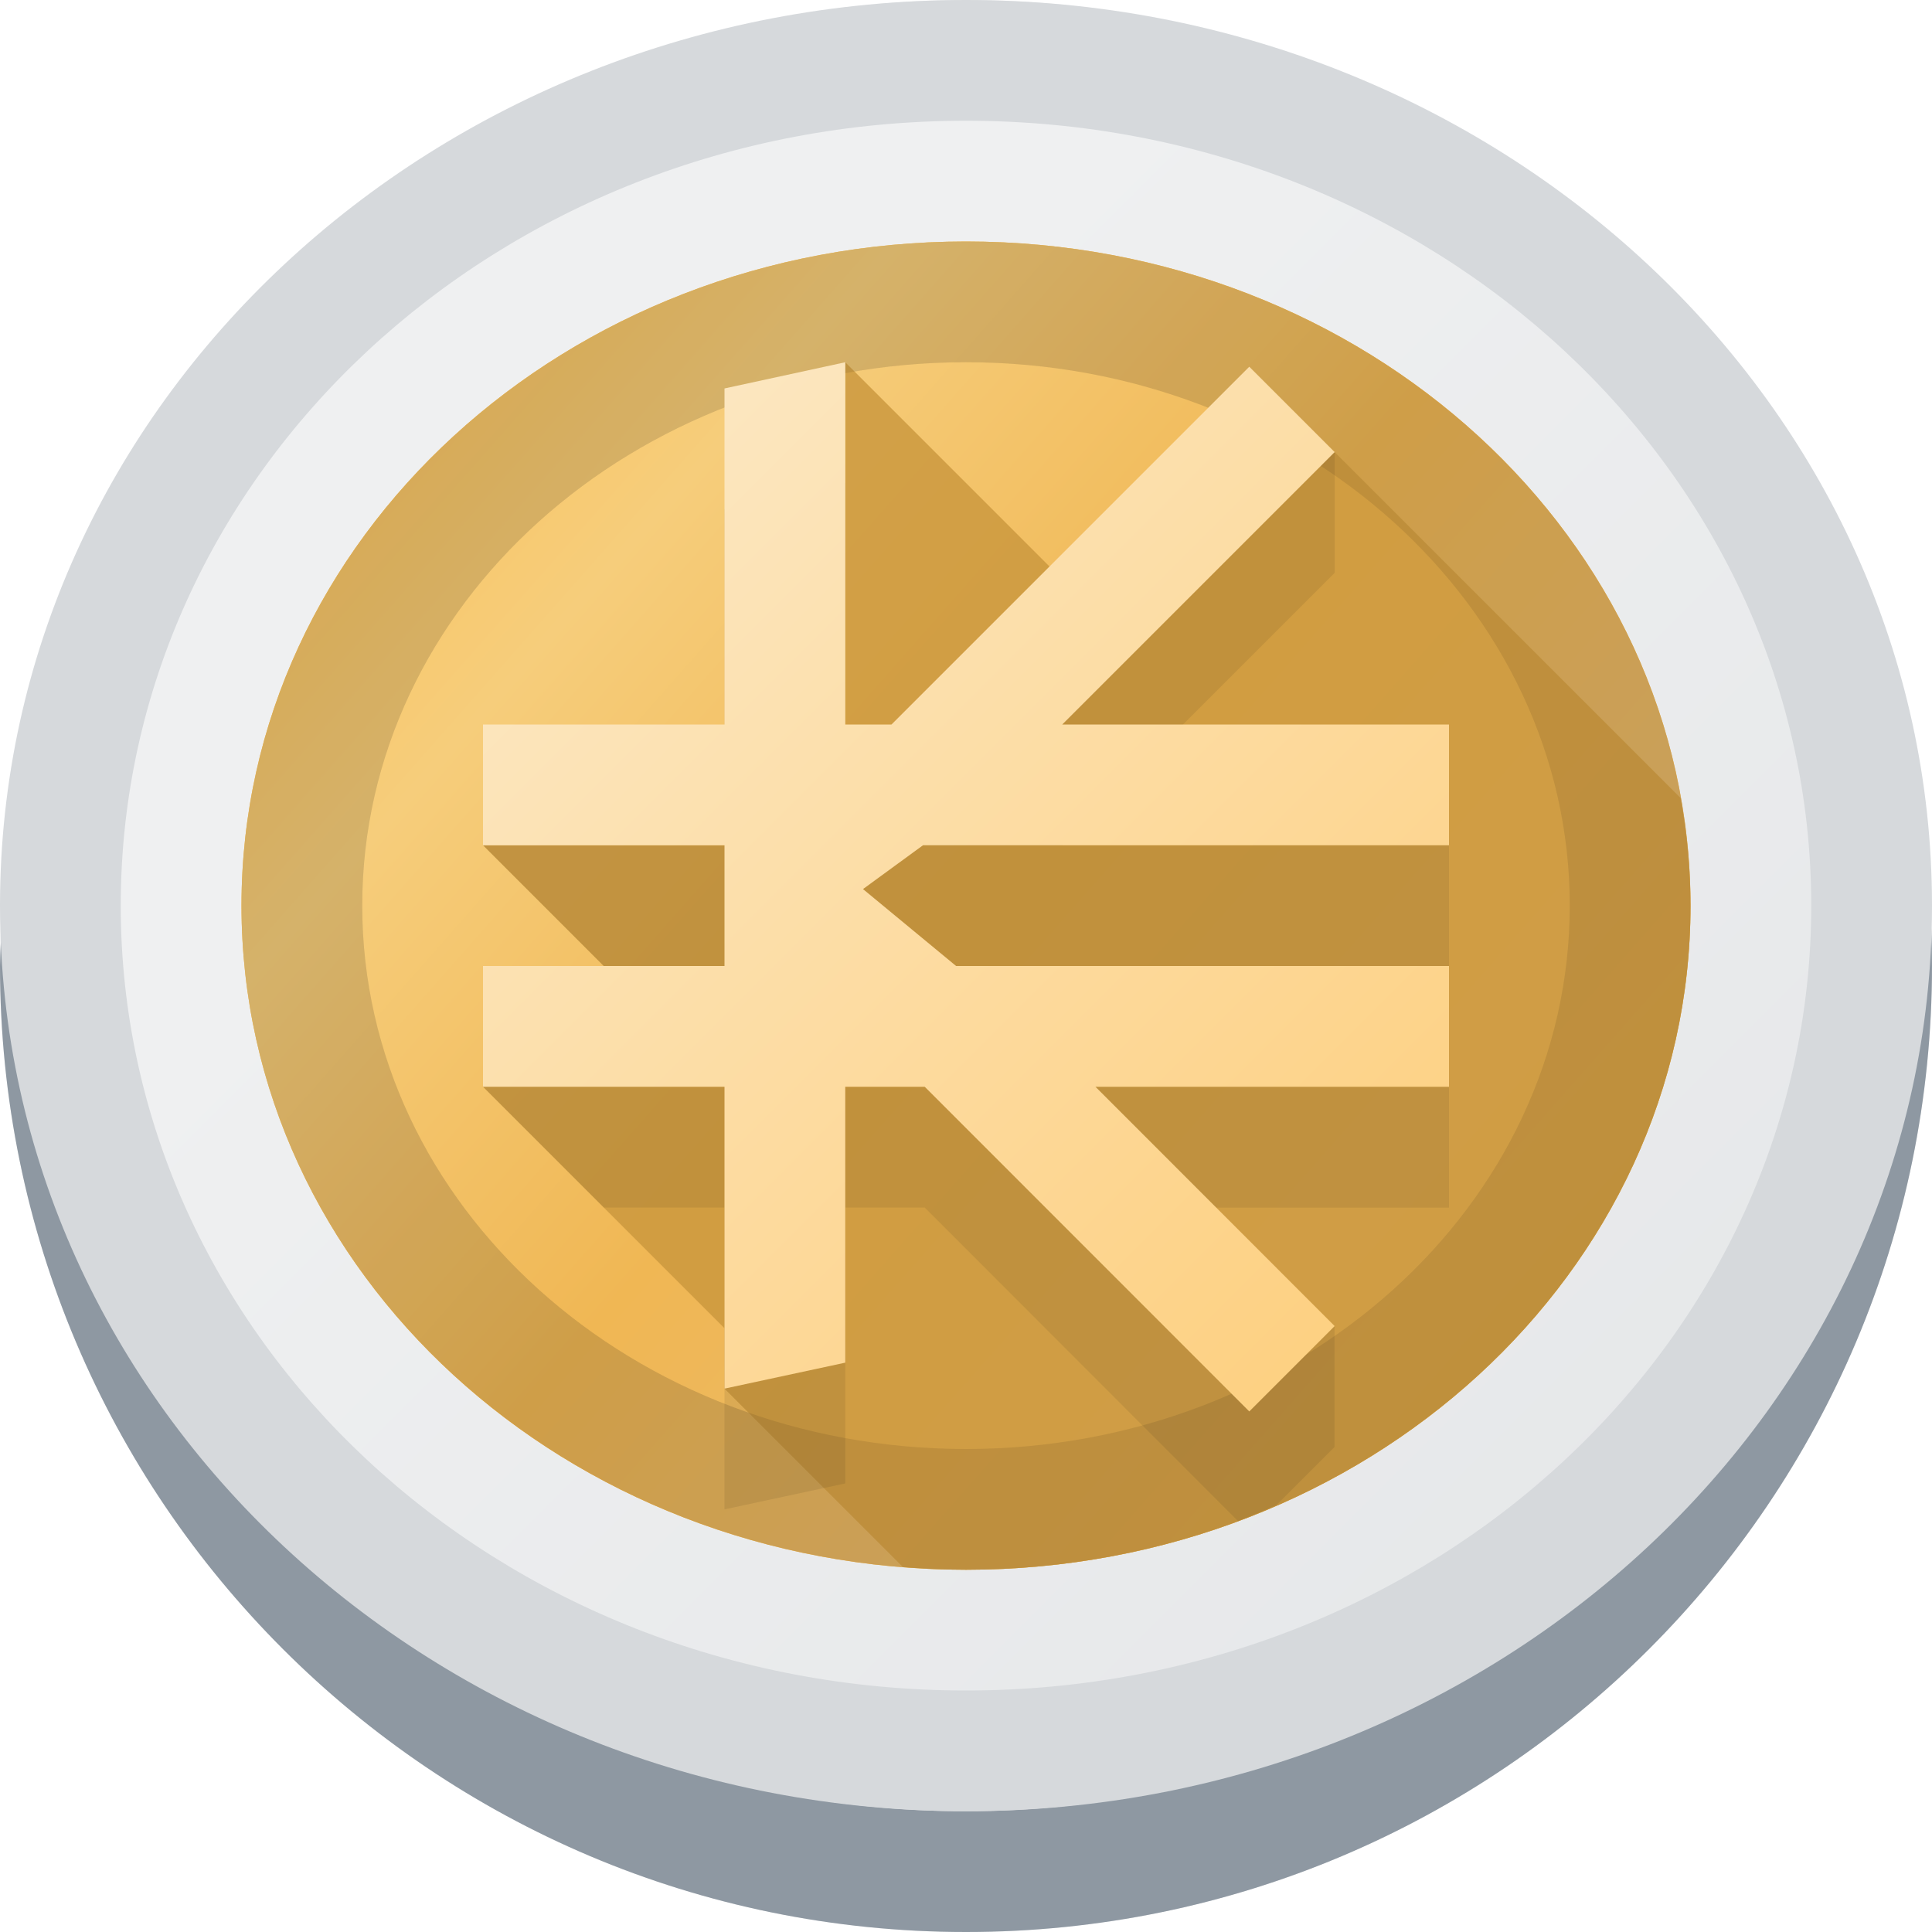
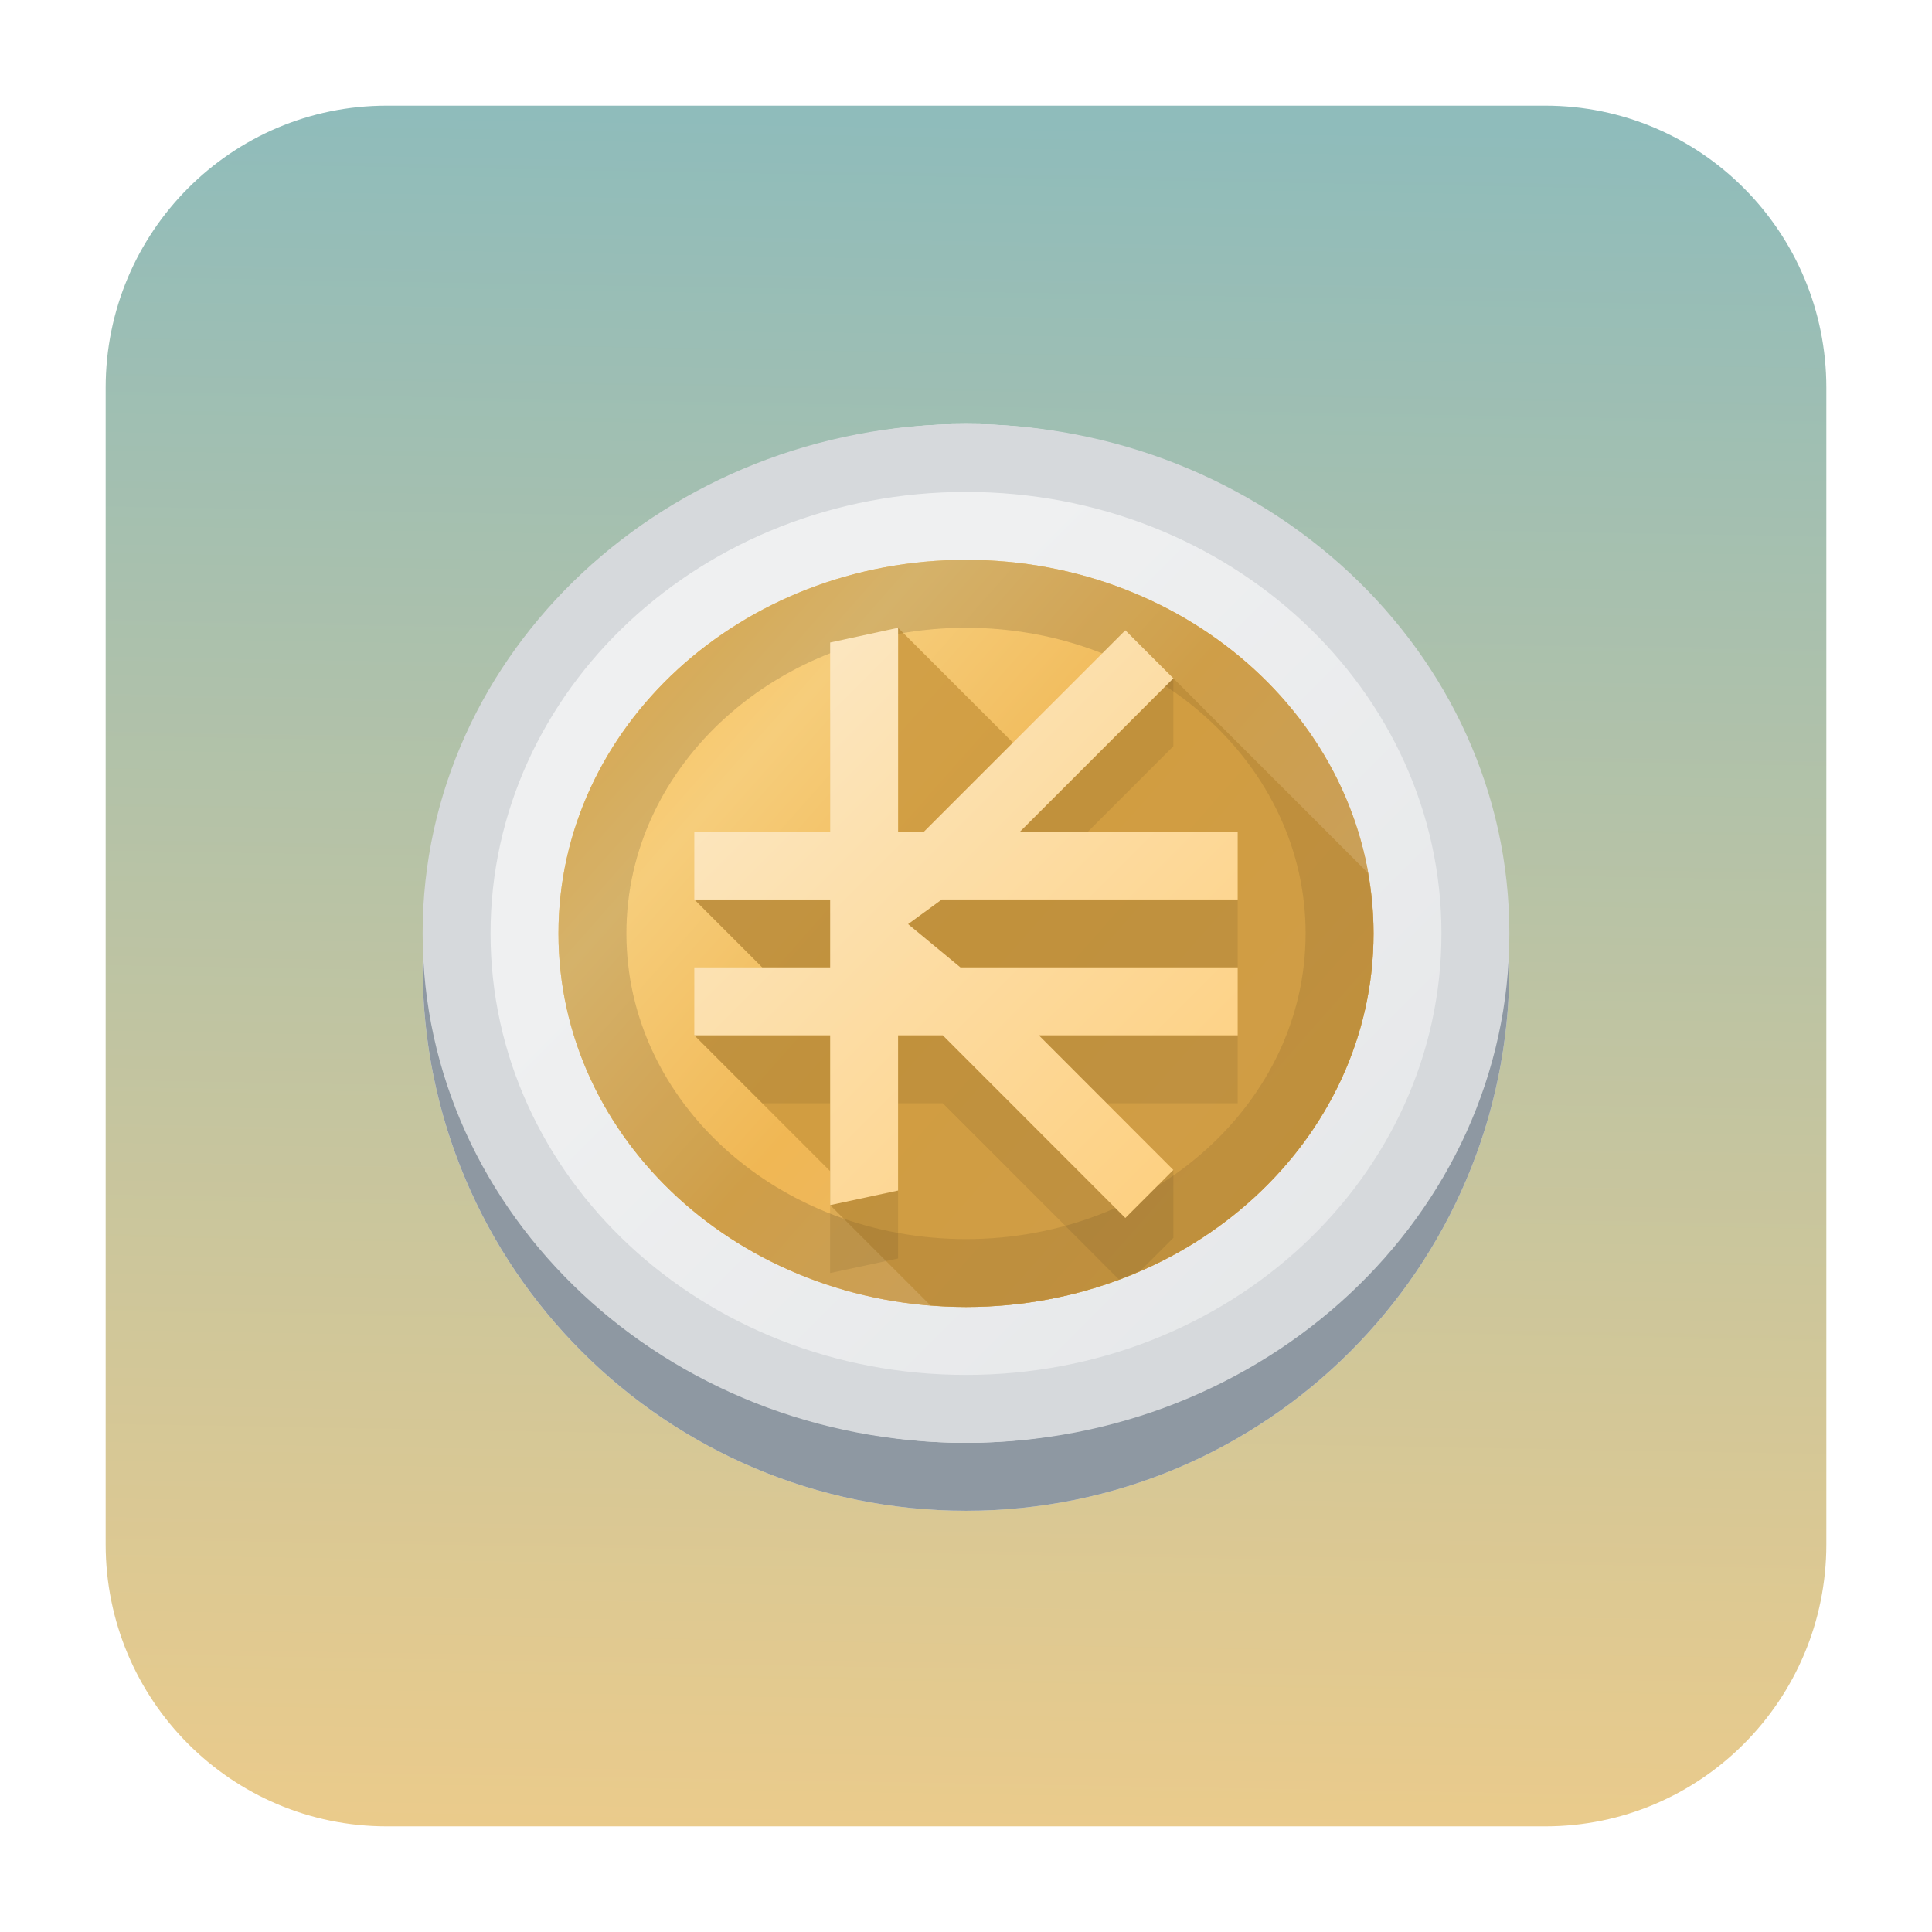
- <svg xmlns="http://www.w3.org/2000/svg" xmlns:xlink="http://www.w3.org/1999/xlink" id="svg72" fill="none" version="1.1" viewBox="0 0 16 16">
-   <defs id="defs76" />
-   <linearGradient id="a" x1="5" x2="16" y1="5" y2="16" gradientUnits="userSpaceOnUse">
+ <svg xmlns="http://www.w3.org/2000/svg" xmlns:xlink="http://www.w3.org/1999/xlink" id="svg72" fill="none" version="1.1" viewBox="0 0 64 64" width="64" height="64">
+   <defs id="defs76">
+     <linearGradient xlink:href="#linearGradient1051" id="linearGradient1053" x1="-98.535" y1="60.492" x2="-97.57" y2="5.492" gradientUnits="userSpaceOnUse" gradientTransform="matrix(1.036364,0,0,1.036364,135.1182,-1.692184)" />
+     <linearGradient id="linearGradient1051">
+       <stop style="stop-color:#ebcb8b;stop-opacity:1;" offset="0" id="stop1047" />
+       <stop style="stop-color:#8fbcbb;stop-opacity:1;" offset="1" id="stop1049" />
+     </linearGradient>
+     <linearGradient id="linearGradient7974" x1="5" x2="16" y1="5" y2="16" gradientUnits="userSpaceOnUse" gradientTransform="matrix(2.25,0,0,2.25,42.31304,-62.36017)">
+       <stop id="stop45-7" stop-color="#eff0f1" offset="0" />
+       <stop id="stop47-9" stop-color="#e3e5e7" offset="1" />
+     </linearGradient>
+     <linearGradient id="linearGradient7976" x1="2" x2="14" y1="2" y2="13" gradientUnits="userSpaceOnUse" xlink:href="#i" gradientTransform="matrix(2.25,0,0,2.25,42.31304,-62.36017)" />
+     <linearGradient id="linearGradient7983" x1="14.9" x2="33.1" y1="14.9" y2="33.1" gradientTransform="translate(0,48)" gradientUnits="userSpaceOnUse">
+       <stop id="stop34-2" stop-color="#fdbd4c" offset="0" />
+       <stop id="stop36-0" stop-color="#f6cd7b" offset=".25" />
+       <stop id="stop38-2" stop-color="#f0b754" offset=".5" />
+       <stop id="stop40-3" stop-color="#e9b969" offset=".75" />
+       <stop id="stop42-7" stop-color="#fdbc4b" offset="1" />
+     </linearGradient>
+     <linearGradient id="b-5" x2="16" y1="48" y2="64" gradientUnits="userSpaceOnUse" gradientTransform="matrix(2.25,0,0,2.25,14,14.04574)">
+       <stop id="stop3-9" stop-color="#d6d9dc" offset="0" />
+       <stop id="stop5-2" stop-color="#c9cdd1" offset="1" />
+     </linearGradient>
+     <linearGradient id="linearGradient7988" x1="3" x2="13" y1="3" y2="12" gradientTransform="matrix(2.7,0,0,2.75,38.71304,-66.11017)" gradientUnits="userSpaceOnUse" xlink:href="#i" />
+     <linearGradient id="linearGradient7992" x1="2" x2="14" y1="50" y2="61" gradientUnits="userSpaceOnUse">
+       <stop id="stop10-2" stop-opacity=".071" offset="0" />
+       <stop id="stop12-8" stop-opacity=".051" offset="1" />
+     </linearGradient>
+     <linearGradient id="linearGradient7997" x1="4" x2="14" y1="3" y2="13" gradientTransform="matrix(45.00005,45.00005,-45.00005,45.00005,85.06304,83.88983)" gradientUnits="userSpaceOnUse">
+       <stop id="stop27-9" stop-color="#c9963c" stop-opacity=".8" offset="0" />
+       <stop id="stop29-7" stop-color="#c9963c" stop-opacity=".6" offset=".499" />
+       <stop id="stop31-3" stop-color="#ca973c" stop-opacity="0" offset="1" />
+     </linearGradient>
+     <linearGradient id="linearGradient8001" x1="4" x2="12" y1="3" y2="11" gradientUnits="userSpaceOnUse" gradientTransform="matrix(2.25,0,0,2.25,42.31304,-62.36017)">
+       <stop id="stop890-6" stop-color="#fceaca" offset="0" />
+       <stop id="stop892-1" stop-color="#fdcf7e" offset="1" />
+     </linearGradient>
+     <linearGradient xlink:href="#a" id="linearGradient8014" gradientUnits="userSpaceOnUse" gradientTransform="matrix(2.25,0,0,2.25,14,14.04574)" x1="5" y1="5" x2="16" y2="16" />
+     <linearGradient xlink:href="#i" id="linearGradient8016" gradientUnits="userSpaceOnUse" gradientTransform="matrix(2.25,0,0,2.25,14,14.04574)" x1="2" y1="2" x2="14" y2="13" />
+     <linearGradient xlink:href="#i" id="linearGradient8018" gradientUnits="userSpaceOnUse" gradientTransform="matrix(2.7,0,0,2.75,10.4,10.29574)" x1="3" y1="3" x2="13" y2="12" />
+     <linearGradient xlink:href="#e" id="linearGradient8020" gradientUnits="userSpaceOnUse" gradientTransform="matrix(2.25,0,0,2.25,14,14.04574)" x1="2" y1="50" x2="14" y2="61" />
+     <linearGradient xlink:href="#h" id="linearGradient8022" gradientUnits="userSpaceOnUse" gradientTransform="matrix(45.00005,45.00005,-45.00005,45.00005,56.75,160.2957)" x1="4" y1="3" x2="14" y2="13" />
+     <linearGradient xlink:href="#e" id="linearGradient8024" gradientUnits="userSpaceOnUse" gradientTransform="matrix(2.25,0,0,2.25,14,14.04574)" x1="2" y1="50" x2="14" y2="61" />
+     <linearGradient xlink:href="#f" id="linearGradient8026" gradientUnits="userSpaceOnUse" gradientTransform="matrix(2.25,0,0,2.25,14,14.04574)" x1="4" y1="3" x2="12" y2="11" />
+   </defs>
+   <linearGradient id="a" x1="5" x2="16" y1="5" y2="16" gradientUnits="userSpaceOnUse" gradientTransform="matrix(2.25,0,0,2.25,42.31304,-62.36017)">
    <stop id="stop45" stop-color="#eff0f1" offset="0" />
    <stop id="stop47" stop-color="#e3e5e7" offset="1" />
  </linearGradient>
-   <linearGradient id="b" x2="16" y1="48" y2="64" gradientUnits="userSpaceOnUse">
+   <linearGradient id="b" x2="16" y1="48" y2="64" gradientUnits="userSpaceOnUse" gradientTransform="matrix(2.25,0,0,2.25,42.31304,-62.36017)">
    <stop id="stop3" stop-color="#d6d9dc" offset="0" />
    <stop id="stop5" stop-color="#c9cdd1" offset="1" />
  </linearGradient>
-   <linearGradient id="c" x1="2" x2="14" y1="2" y2="13" gradientUnits="userSpaceOnUse" xlink:href="#i" />
-   <linearGradient id="d" x1="3" x2="13" y1="3" y2="12" gradientTransform="matrix(1.2 0 0 1.222222 -1.6 -1.666667)" gradientUnits="userSpaceOnUse" xlink:href="#i" />
+   <linearGradient id="c" x1="2" x2="14" y1="2" y2="13" gradientUnits="userSpaceOnUse" xlink:href="#i" gradientTransform="matrix(2.25,0,0,2.25,42.31304,-62.36017)" />
+   <linearGradient id="d" x1="3" x2="13" y1="3" y2="12" gradientTransform="matrix(2.7,0,0,2.75,38.71304,-66.11017)" gradientUnits="userSpaceOnUse" xlink:href="#i" />
  <linearGradient id="e" x1="2" x2="14" y1="50" y2="61" gradientUnits="userSpaceOnUse">
    <stop id="stop10" stop-opacity=".071" offset="0" />
    <stop id="stop12" stop-opacity=".051" offset="1" />
  </linearGradient>
-   <linearGradient id="f" x1="4" x2="12" y1="3" y2="11" gradientUnits="userSpaceOnUse">
+   <linearGradient id="f" x1="4" x2="12" y1="3" y2="11" gradientUnits="userSpaceOnUse" gradientTransform="matrix(2.25,0,0,2.25,42.31304,-62.36017)">
    <stop id="stop890" stop-color="#fceaca" offset="0" />
    <stop id="stop892" stop-color="#fdcf7e" offset="1" />
  </linearGradient>
-   <linearGradient id="g" x1="-.539" x2="15.461" y1="-.072" y2="15.928" gradientTransform="matrix(.75 0 0 .6875 2.404489 2.049438)" gradientUnits="userSpaceOnUse">
+   <linearGradient id="g" x1="-0.539" x2="15.461" y1="-0.072" y2="15.928" gradientTransform="matrix(0.75,0,0,0.6875,2.404489,2.049438)" gradientUnits="userSpaceOnUse">
    <stop id="stop16" stop-color="#fff" stop-opacity="0" offset="0" />
    <stop id="stop18" stop-color="#fff" stop-opacity=".25" offset=".25" />
    <stop id="stop20" stop-color="#fff" stop-opacity=".06" offset=".5" />
    <stop id="stop22" stop-color="#fff" stop-opacity=".13" offset=".75" />
    <stop id="stop24" stop-color="#fff" stop-opacity="0" offset="1" />
  </linearGradient>
-   <linearGradient id="h" x1="4" x2="14" y1="3" y2="13" gradientTransform="matrix(20.00002 20.00002 -20.00002 20.00002 19 65)" gradientUnits="userSpaceOnUse">
+   <linearGradient id="h" x1="4" x2="14" y1="3" y2="13" gradientTransform="matrix(45.00005,45.00005,-45.00005,45.00005,85.06304,83.88983)" gradientUnits="userSpaceOnUse">
    <stop id="stop27" stop-color="#c9963c" stop-opacity=".8" offset="0" />
    <stop id="stop29" stop-color="#c9963c" stop-opacity=".6" offset=".499" />
    <stop id="stop31" stop-color="#ca973c" stop-opacity="0" offset="1" />
  </linearGradient>
-   <linearGradient id="i" x1="14.9" x2="33.1" y1="14.9" y2="33.1" gradientTransform="translate(0 48)" gradientUnits="userSpaceOnUse">
+   <linearGradient id="i" x1="14.9" x2="33.1" y1="14.9" y2="33.1" gradientTransform="translate(0,48)" gradientUnits="userSpaceOnUse">
    <stop id="stop34" stop-color="#fdbd4c" offset="0" />
    <stop id="stop36" stop-color="#f6cd7b" offset=".25" />
    <stop id="stop38" stop-color="#f0b754" offset=".5" />
    <stop id="stop40" stop-color="#e9b969" offset=".75" />
    <stop id="stop42" stop-color="#fdbc4b" offset="1" />
  </linearGradient>
-   <circle id="circle50" cx="8" cy="8" r="8" fill="url(#a)" />
-   <path id="path52" d="m15.979 7.424a8 8 0 0 1 -7.979 7.576 8 8 0 0 1 -7.979-7.424 8 8 0 0 0 -.021.424 8 8 0 0 0 8 8 8 8 0 0 0 8-8 8 8 0 0 0 -.021-.576z" fill="#8e98a2" />
-   <path id="path54" d="m8 2a6 5.5 0 0 0-6 5.5 6 5.5 0 0 0 6 5.5 6 5.5 0 0 0 6-5.5 6 5.5 0 0 0-6-5.5zm0 1a5 4.5 0 0 1 5 4.5 5 4.5 0 0 1-5 4.5 5 4.5 0 0 1-5-4.5 5 4.5 0 0 1 5-4.5z" fill="url(#c)" stroke-width=".718" />
-   <path id="path56" d="m8 0c-4.394 0-8 3.344-8 7.5 0 4.156 3.606 7.5 8 7.5 4.394 0 8-3.344 8-7.5 0-4.156-3.606-7.5-8-7.5zm0 1c3.89 0 7 2.923 7 6.5 0 3.577-3.11 6.5-7 6.5-3.89 0-7-2.923-7-6.5 0-3.577 3.11-6.5 7-6.5z" fill="url(#b)" />
-   <ellipse id="ellipse58" cx="8" cy="7.5" rx="6" ry="5.5" fill="url(#d)" />
-   <path id="path60" d="m8 2a6 5.5 0 0 0-6 5.5 6 5.5 0 0 0 6 5.5 6 5.5 0 0 0 6-5.5 6 5.5 0 0 0-6-5.5zm0 1a5 4.5 0 0 1 5 4.5 5 4.5 0 0 1-5 4.5 5 4.5 0 0 1-5-4.5 5 4.5 0 0 1 5-4.5z" fill="url(#e)" stroke-width=".718" />
-   <path id="path62" d="m7 3v4h-3l1 1-1 1 2 2v.5l1.477 1.477c.174.015.349.023.523.023 3.314 0 6-2.462 6-5.5-.001-.298-.028-.596-.082-.891l-2.865-2.865-2.053 1.256z" fill="url(#h)" />
-   <path id="path64" d="m7 4-1 .217v2.783h-2l1 1h7v-1h-3.203l2.256-2.256v-1l-.707.293-2.963 2.963h-.383zm-3 5 1 1h1v2.5l1-.215v-2.285h.658l2.594 2.596c.108-.041.215-.086.32-.133l.48-.48v-1l-1.98-.982h2.928v-1h-6z" fill="#000" opacity=".08" />
-   <path id="path66" d="m8 2a6 5.5 0 0 0-6 5.5 6 5.5 0 0 0 6 5.5 6 5.5 0 0 0 6-5.5 6 5.5 0 0 0-6-5.5zm0 1a5 4.5 0 0 1 5 4.5 5 4.5 0 0 1-5 4.5 5 4.5 0 0 1-5-4.5 5 4.5 0 0 1 5-4.5z" fill="url(#e)" stroke-width=".718" />
-   <path id="path68" d="M 7,3 6,3.217 V 6 H 4 V 7 H 6 V 8 H 4 v 1 h 2 v 2.5 L 7,11.285 V 9 H 7.658 L 10.346,11.689 11.053,10.982 9.072,9 H 12 V 8 H 7.918 L 7.147,7.363 7.644,7 H 12 V 6 H 8.797 L 11.053,3.744 10.346,3.037 7.383,6 H 7 Z" fill="url(#f)" />
-   <ellipse id="ellipse70" cx="8" cy="7.5" rx="6" ry="5.5" display="none" fill="url(#g)" stroke-width=".718" />
+   <ellipse id="ellipse70" cx="8" cy="7.5" rx="6" ry="5.5" display="none" fill="url(#g)" stroke-width="0.718" style="fill:url(#g)" />
+   <rect ry="9.343" y="3.5" x="3.5" height="57" width="57" id="rect1045" style="fill:url(#linearGradient1053);fill-opacity:1;stroke-width:2.844;stroke-linecap:round" rx="9.312" />
+   <circle id="circle50-2" cx="32" cy="32.046" r="18" fill="url(#a)" style="fill:url(#linearGradient8014);stroke-width:2.25" />
+   <path id="path52-9" d="M 49.952,30.749 A 18,18 0 0 1 32,47.796 18,18 0 0 1 14.048,31.092 a 18,18 0 0 0 -0.048,0.954 18,18 0 0 0 18,18 18,18 0 0 0 18,-18 18,18 0 0 0 -0.048,-1.296 z" fill="#8e98a2" style="stroke-width:2.25" />
+   <path id="path54-3" d="M 32,18.546 A 13.5,12.375 0 0 0 18.5,30.921 13.5,12.375 0 0 0 32,43.296 13.5,12.375 0 0 0 45.5,30.921 13.5,12.375 0 0 0 32,18.546 Z m 0,2.25 A 11.25,10.125 0 0 1 43.25,30.921 11.25,10.125 0 0 1 32,41.046 11.25,10.125 0 0 1 20.75,30.921 11.25,10.125 0 0 1 32,20.796 Z" fill="url(#c)" stroke-width="1.616" style="fill:url(#linearGradient8016)" />
+   <path id="path56-1" d="m 32,14.046 c -9.887,0 -18,7.525 -18,16.875 0,9.35 8.113,16.875 18,16.875 9.887,0 18,-7.525 18,-16.875 0,-9.35 -8.113,-16.875 -18,-16.875 z m 0,2.25 c 8.753,0 15.75,6.578 15.75,14.625 0,8.047 -6.997,14.625 -15.75,14.625 -8.753,0 -15.75,-6.578 -15.75,-14.625 0,-8.047 6.997,-14.625 15.75,-14.625 z" fill="url(#b)" style="fill:url(#b-5);stroke-width:2.25" />
+   <ellipse id="ellipse58-9" cx="32" cy="30.921" rx="13.5" ry="12.375" fill="url(#d)" style="fill:url(#linearGradient8018);stroke-width:2.25" />
+   <path id="path60-4" d="M 32,18.546 A 13.5,12.375 0 0 0 18.5,30.921 13.5,12.375 0 0 0 32,43.296 13.5,12.375 0 0 0 45.5,30.921 13.5,12.375 0 0 0 32,18.546 Z m 0,2.25 A 11.25,10.125 0 0 1 43.25,30.921 11.25,10.125 0 0 1 32,41.046 11.25,10.125 0 0 1 20.75,30.921 11.25,10.125 0 0 1 32,20.796 Z" fill="url(#e)" stroke-width="1.616" style="fill:url(#linearGradient8020)" />
+   <path id="path62-7" d="m 29.75,20.796 v 9 H 23 l 2.25,2.25 -2.25,2.25 4.5,4.5 v 1.125 l 3.322,3.322 c 0.392,0.033 0.785,0.051 1.178,0.053 7.456,0 13.5,-5.54 13.5,-12.375 -0.002,-0.671 -0.064,-1.342 -0.185,-2.004 L 38.869,22.47 34.25,25.296 Z" fill="url(#h)" style="fill:url(#linearGradient8022);stroke-width:2.25" />
+   <path id="path64-8" d="m 29.75,23.046 -2.25,0.488 v 6.262 H 23 l 2.25,2.25 H 41 v -2.25 h -7.207 l 5.076,-5.076 v -2.25 l -1.591,0.659 -6.667,6.667 H 29.75 Z M 23,34.296 25.25,36.546 h 2.25 v 5.625 l 2.25,-0.483 V 36.546 h 1.481 l 5.836,5.84 c 0.243,-0.093 0.484,-0.193 0.721,-0.299 l 1.081,-1.081 v -2.25 L 34.413,36.546 H 41 V 34.296 H 27.5 Z" fill="#000000" opacity="0.08" style="stroke-width:2.25" />
+   <path id="path66-4" d="M 32,18.546 A 13.5,12.375 0 0 0 18.5,30.921 13.5,12.375 0 0 0 32,43.296 13.5,12.375 0 0 0 45.5,30.921 13.5,12.375 0 0 0 32,18.546 Z m 0,2.25 A 11.25,10.125 0 0 1 43.25,30.921 11.25,10.125 0 0 1 32,41.046 11.25,10.125 0 0 1 20.75,30.921 11.25,10.125 0 0 1 32,20.796 Z" fill="url(#e)" stroke-width="1.616" style="fill:url(#linearGradient8024)" />
+   <path id="path68-5" d="m 29.75,20.796 -2.25,0.488 v 6.262 H 23 v 2.25 h 4.5 v 2.25 H 23 v 2.25 h 4.5 v 5.625 l 2.25,-0.483 v -5.142 h 1.481 l 6.047,6.051 1.591,-1.591 -4.456,-4.46 H 41 v -2.25 h -9.185 l -1.733,-1.433 1.118,-0.817 H 41 v -2.25 h -7.207 l 5.076,-5.076 -1.591,-1.591 -6.667,6.667 H 29.75 Z" fill="url(#f)" style="fill:url(#linearGradient8026);stroke-width:2.25" />
</svg>
